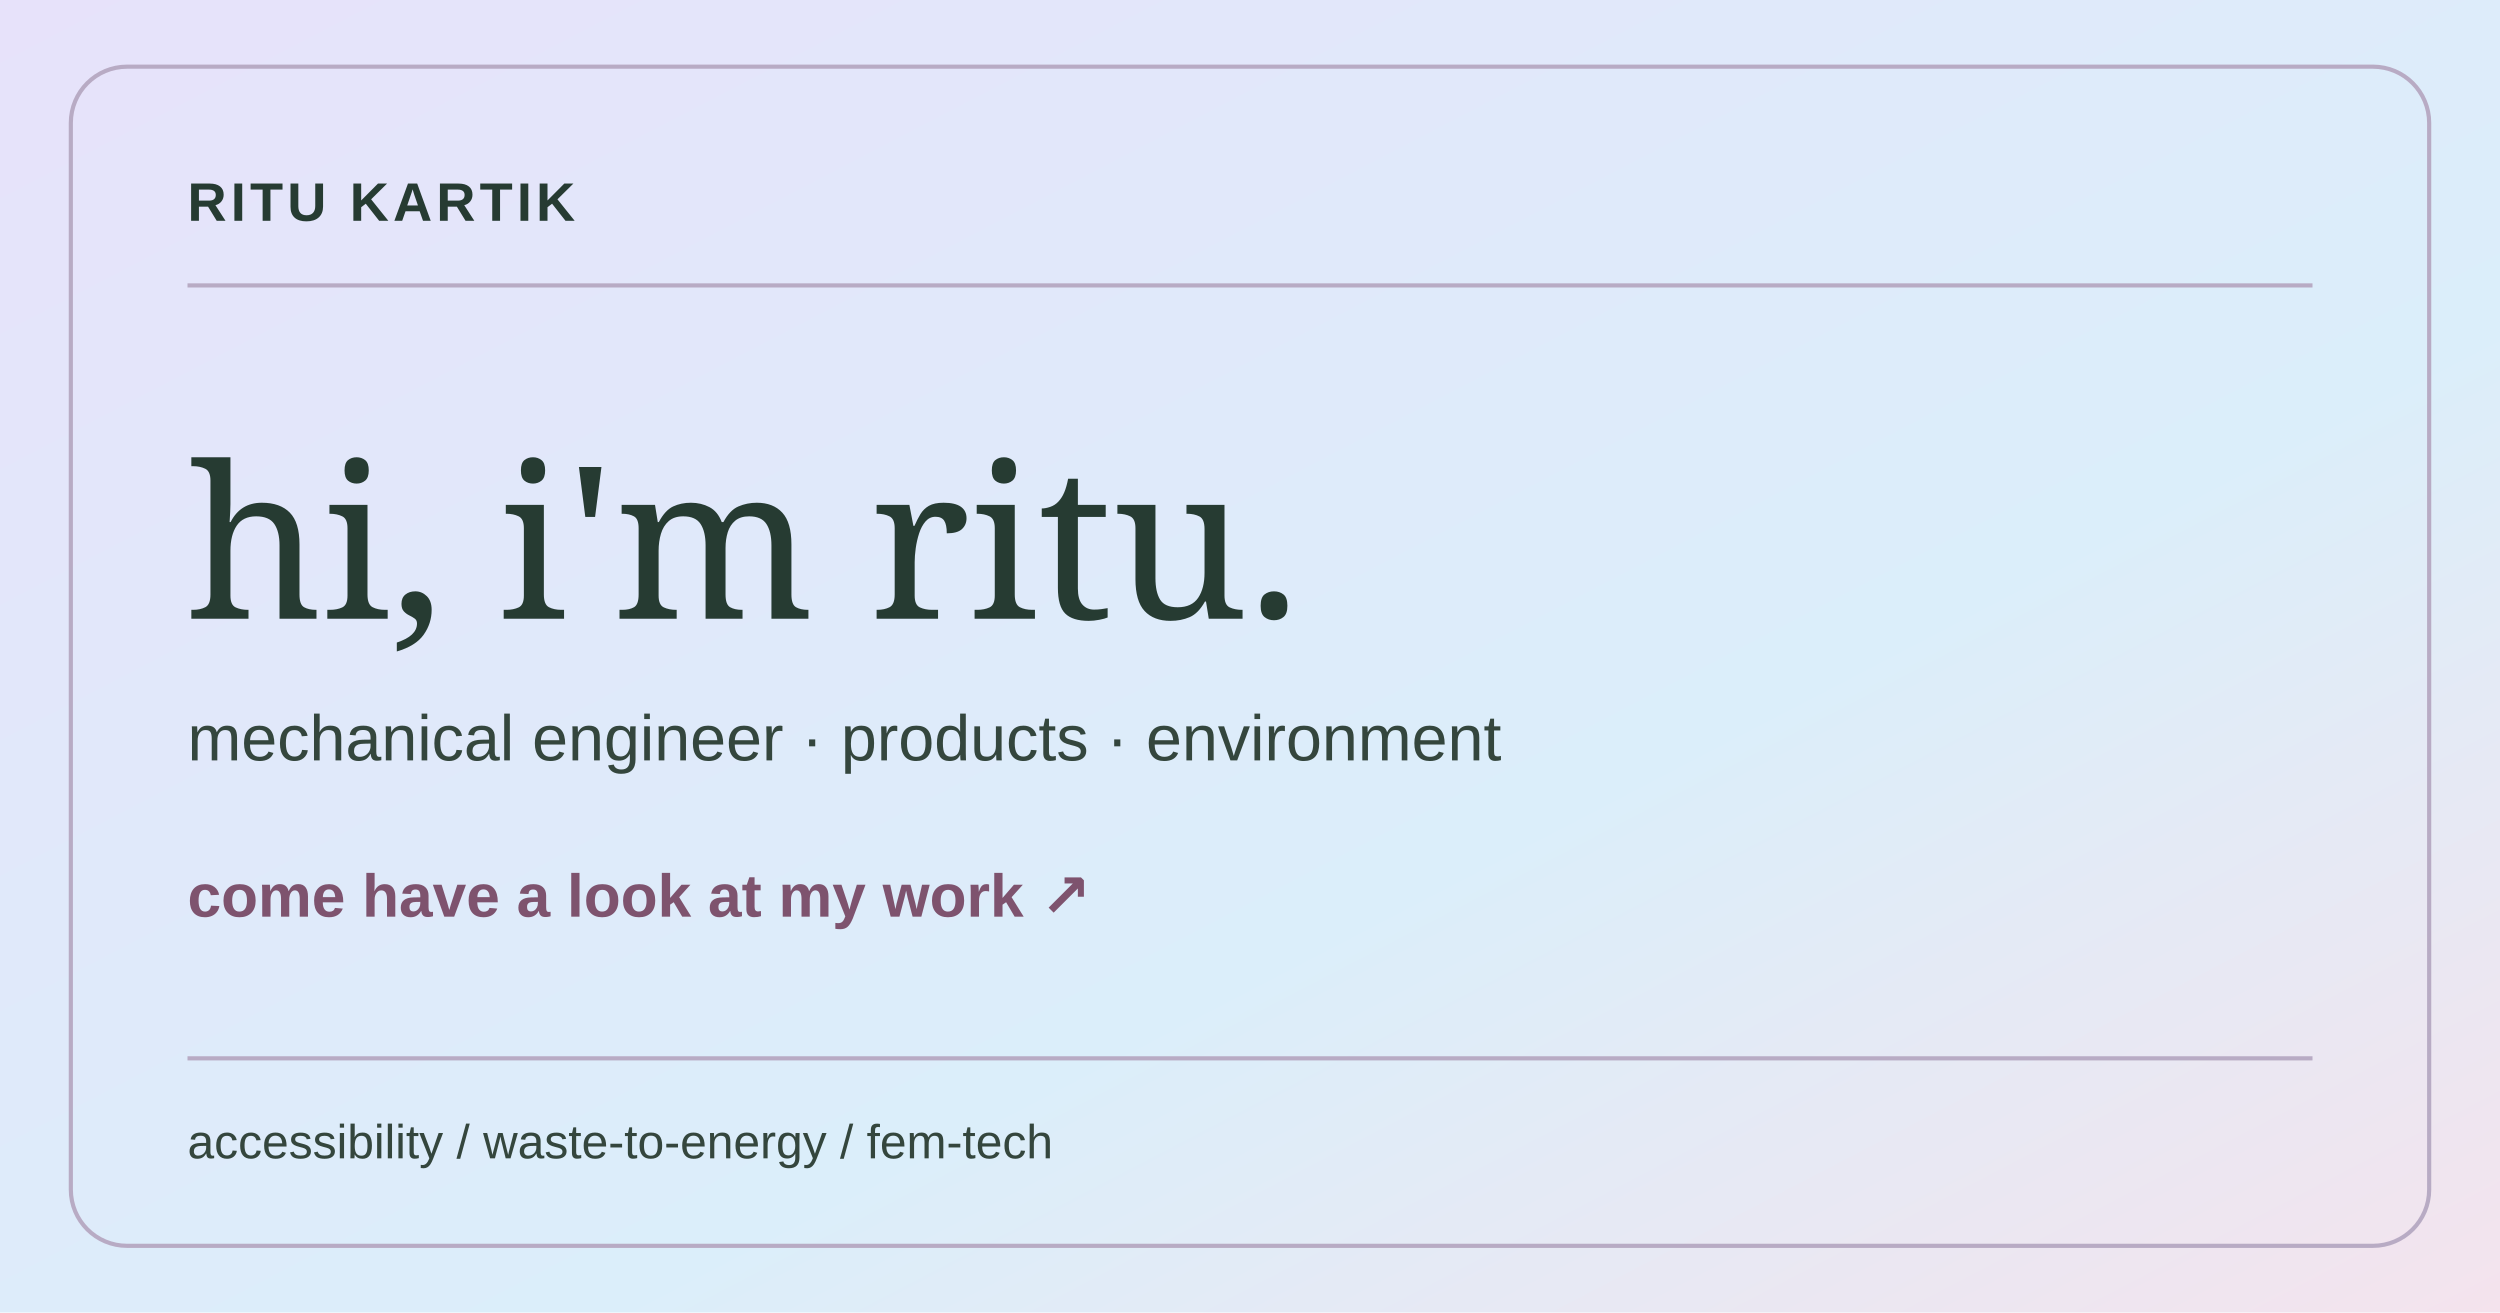
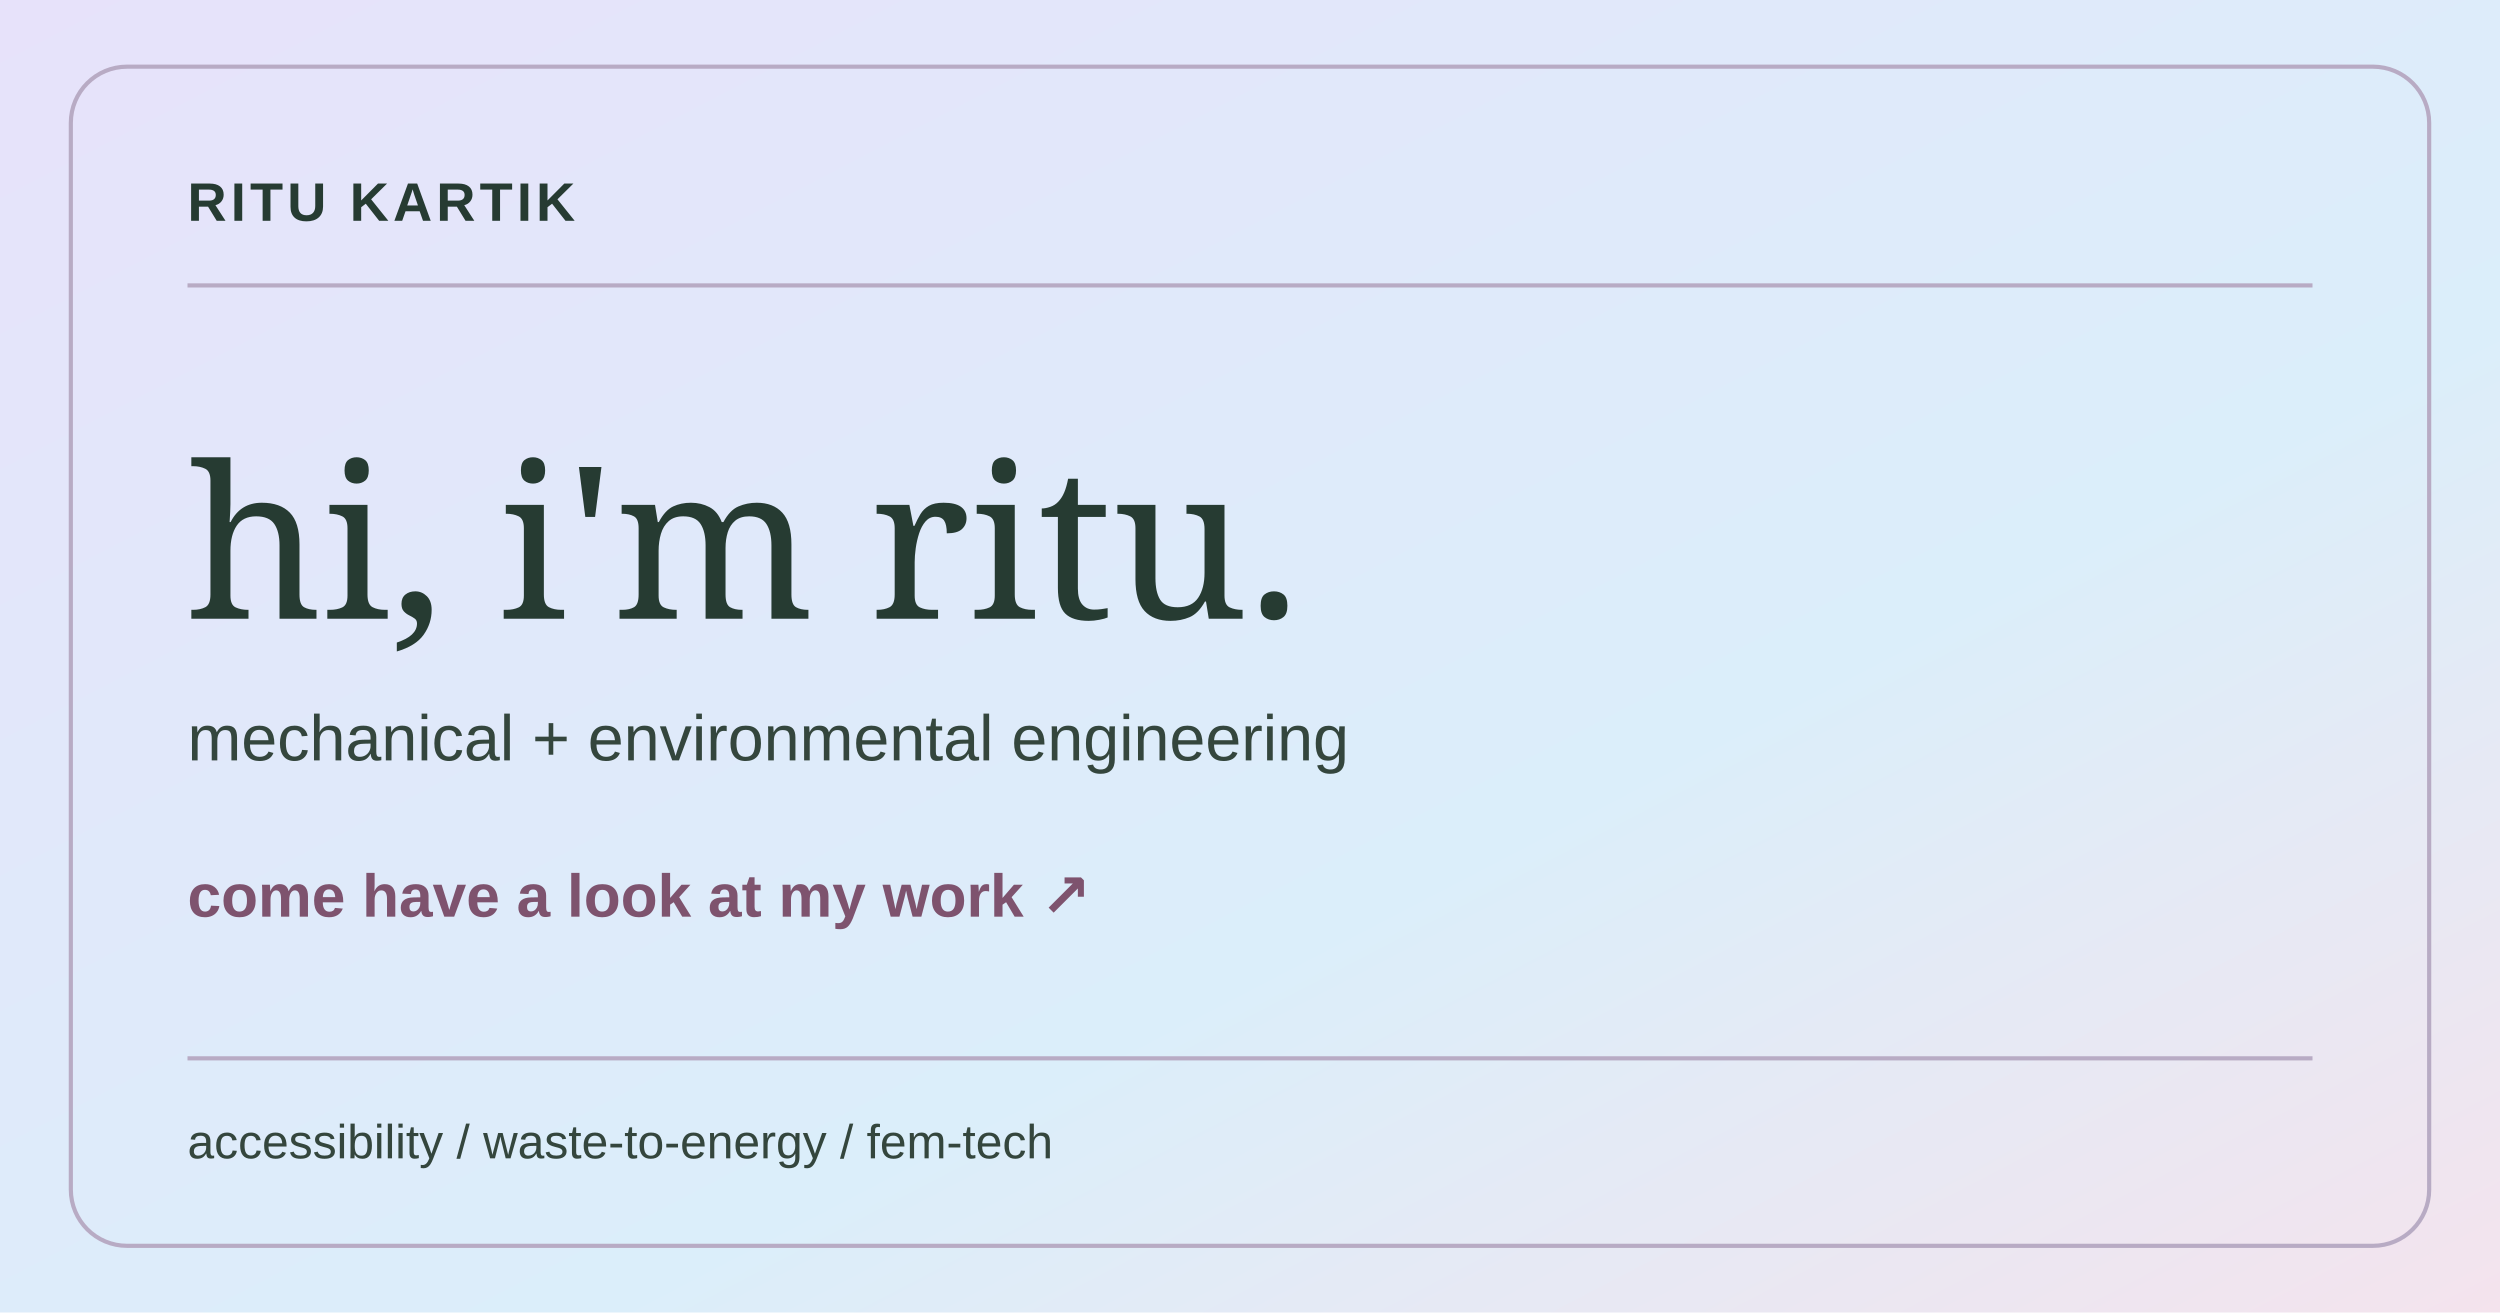
<svg xmlns="http://www.w3.org/2000/svg" width="1200" height="630" viewBox="0 0 1200 630">
  <defs>
    <linearGradient id="g" x1="0" y1="0" x2="1" y2="1">
      <stop stop-color="#e7e2fa" />
      <stop offset=".62" stop-color="#dbeefa" />
      <stop offset="1" stop-color="#f4e3ed" />
    </linearGradient>
  </defs>
  <rect width="1200" height="630" fill="url(#g)" />
  <rect x="34" y="32" width="1132" height="566" rx="27" fill="none" stroke="#b8abc4" stroke-width="2" />
  <text x="90" y="106" font-family="Arial,sans-serif" font-size="26" font-weight="700" letter-spacing="2" fill="#263b32">RITU KARTIK</text>
  <path d="M90 137H1110" stroke="#b8abc4" stroke-width="2" />
  <text x="90" y="297" font-family="Georgia,serif" font-size="102" fill="#263b32">hi, i'm ritu.</text>
-   <text x="90" y="365" font-family="Arial,sans-serif" font-size="31" fill="#34463d">mechanical engineer · products · environment</text>
+   <text x="90" y="365" font-family="Arial,sans-serif" font-size="31" fill="#34463d">mechanical + environmental engineering</text>
  <text x="90" y="440" font-family="Arial,sans-serif" font-size="29" font-weight="700" fill="#7e536e">come have a look at my work ↗</text>
  <path d="M90 508H1110" stroke="#b8abc4" stroke-width="2" />
  <text x="90" y="556" font-family="Arial,sans-serif" font-size="23" fill="#34463d">accessibility  /  waste-to-energy  /  fem-tech</text>
</svg>
